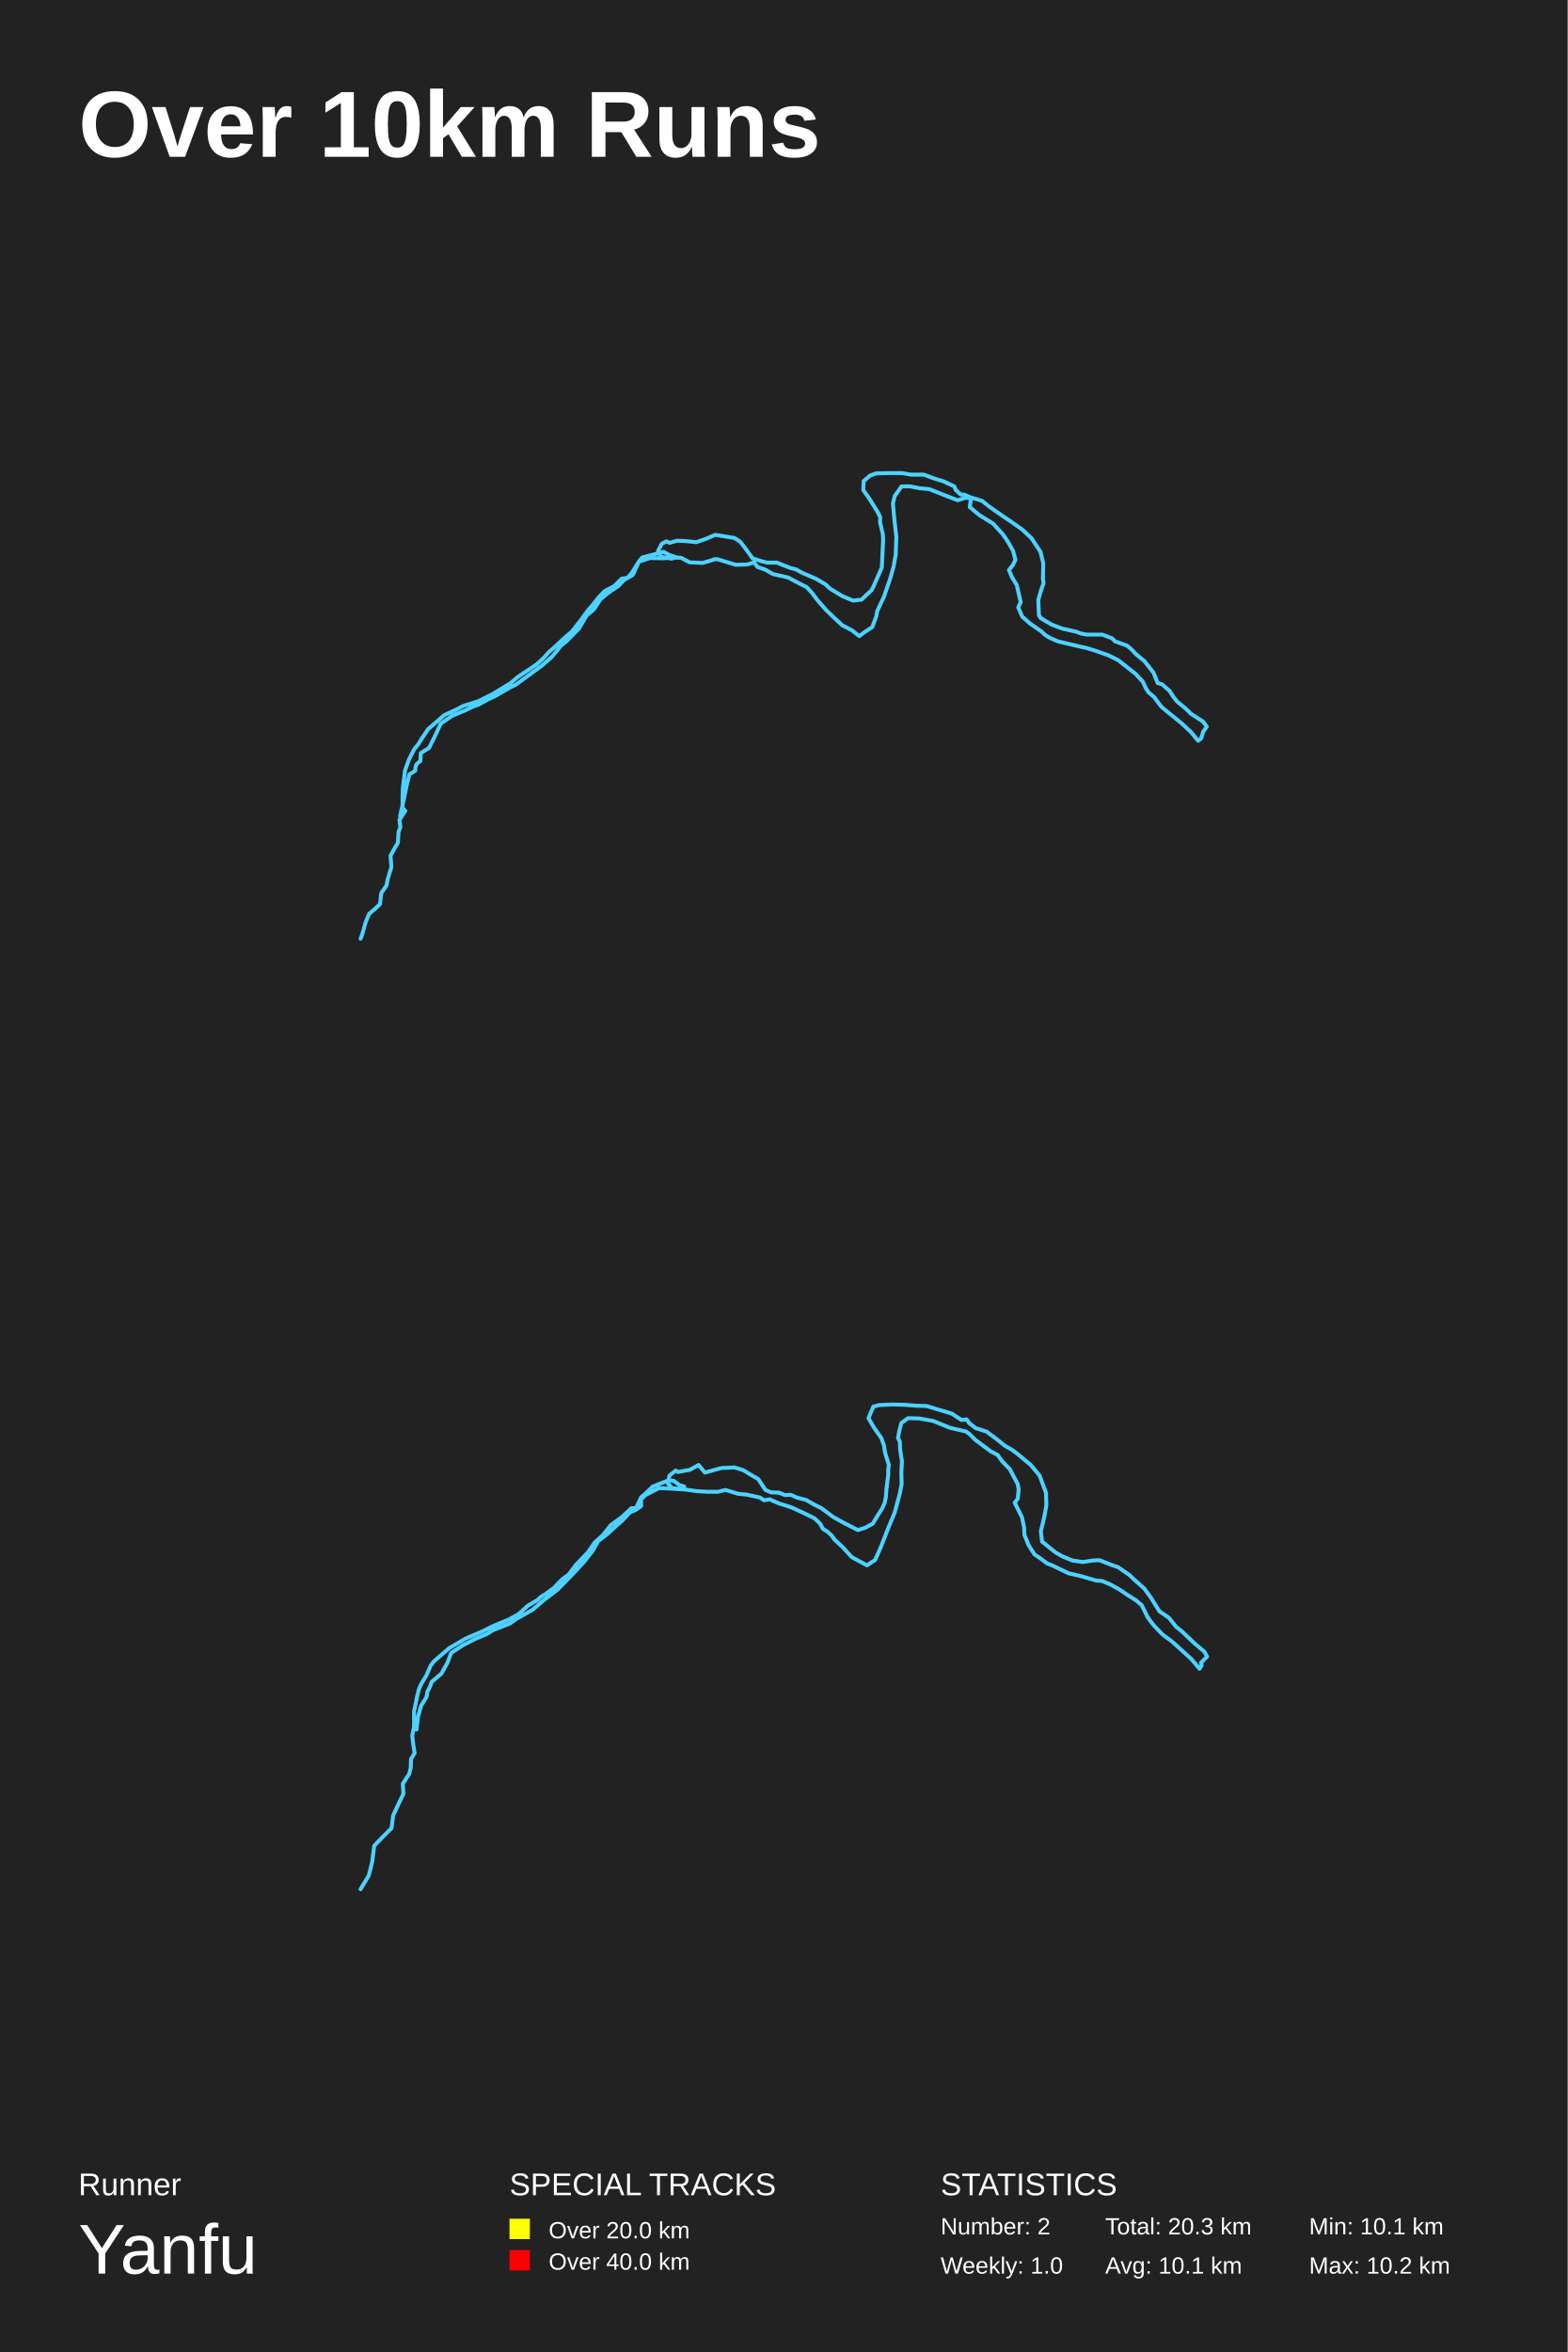
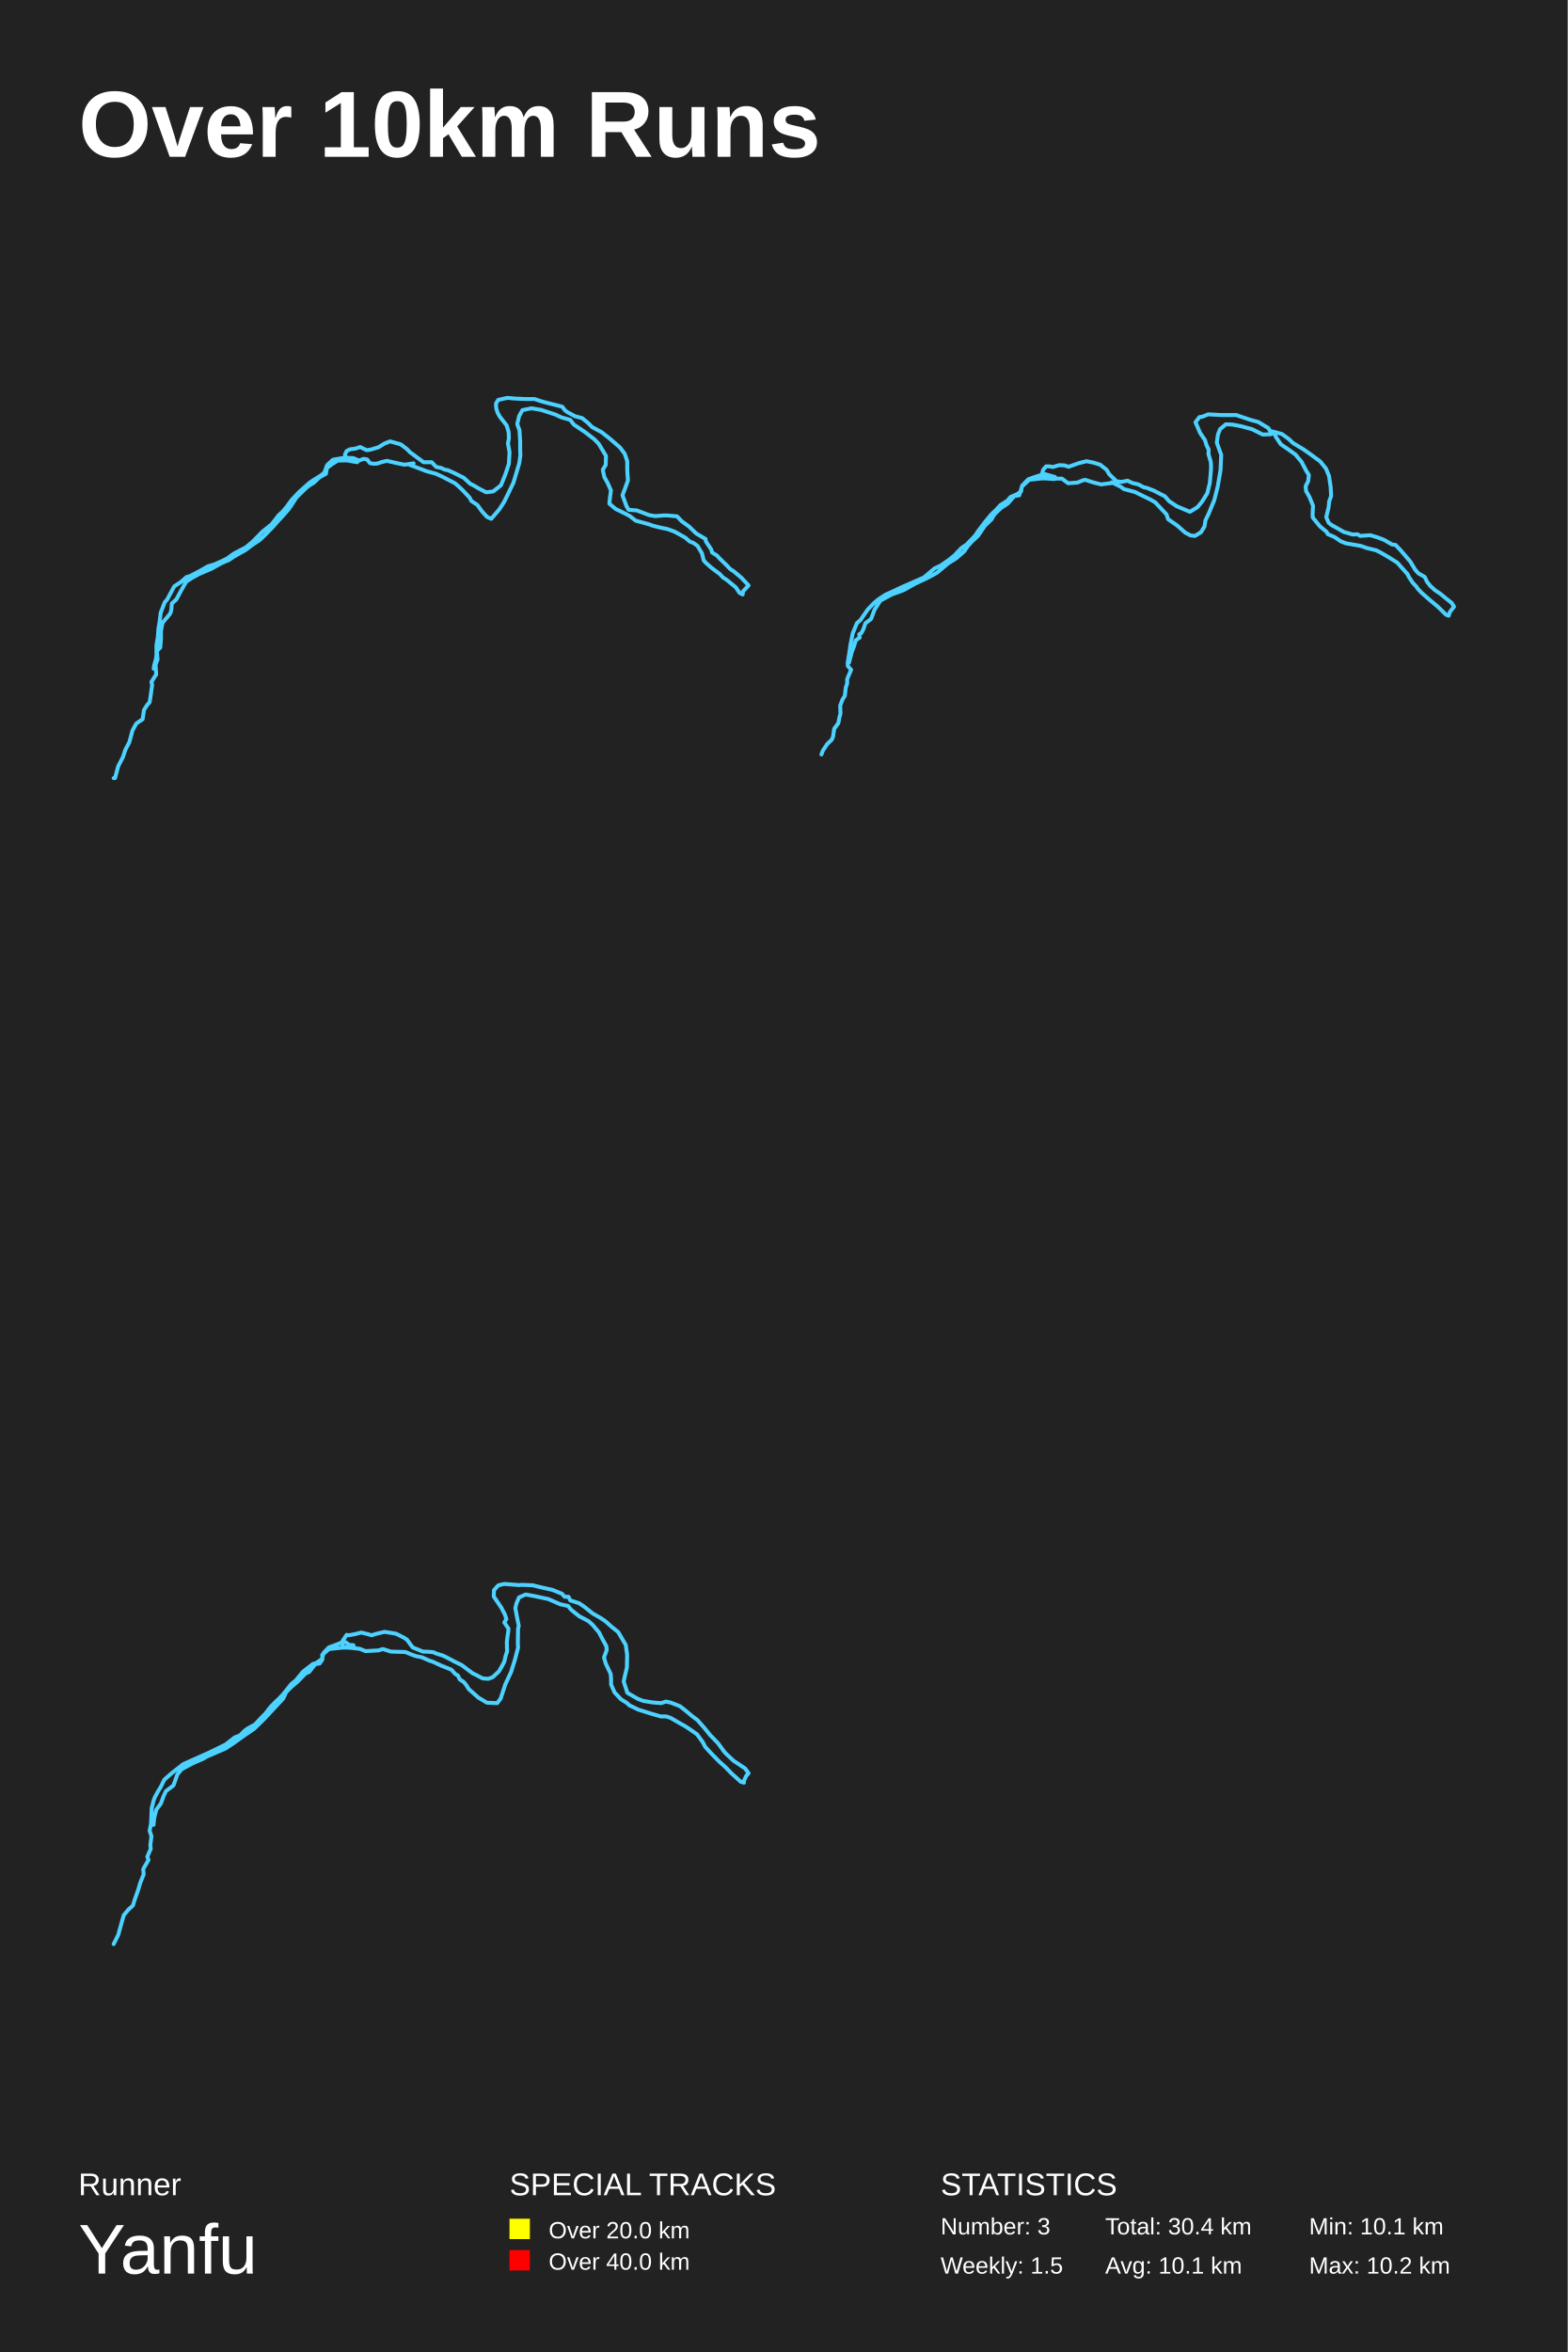
<svg xmlns="http://www.w3.org/2000/svg" baseProfile="full" height="300mm" version="1.1" viewBox="0,0,200,300" width="200mm">
  <defs />
  <rect fill="#222222" height="300" width="200" x="0" y="0" />
  <text fill="#FFFFFF" style="font-size:12px; font-family:Arial; font-weight:bold;" x="10" y="20">Over 10km Runs</text>
  <text fill="#FFFFFF" style="font-size:4px; font-family:Arial" x="10" y="280">Runner</text>
  <text fill="#FFFFFF" style="font-size:9px; font-family:Arial" x="10" y="290">Yanfu</text>
  <text fill="#FFFFFF" style="font-size:4px; font-family:Arial" x="65" y="280">SPECIAL TRACKS</text>
  <rect fill="yellow" height="2.6" width="2.6" x="65" y="283" />
  <text fill="#FFFFFF" style="font-size:3px; font-family:Arial" x="70" y="285.5">Over 20.0 km</text>
  <rect fill="red" height="2.6" width="2.6" x="65" y="287" />
  <text fill="#FFFFFF" style="font-size:3px; font-family:Arial" x="70" y="289.5">Over 40.0 km</text>
  <text fill="#FFFFFF" style="font-size:4px; font-family:Arial" x="120" y="280">STATISTICS</text>
-   <text fill="#FFFFFF" style="font-size:3px; font-family:Arial" x="120" y="285">Number: 2</text>
-   <text fill="#FFFFFF" style="font-size:3px; font-family:Arial" x="120" y="290">Weekly: 1.0</text>
-   <text fill="#FFFFFF" style="font-size:3px; font-family:Arial" x="141" y="285">Total: 20.3 km</text>
+   <text fill="#FFFFFF" style="font-size:3px; font-family:Arial" x="120" y="285">Number: 3</text>
+   <text fill="#FFFFFF" style="font-size:3px; font-family:Arial" x="120" y="290">Weekly: 1.5</text>
+   <text fill="#FFFFFF" style="font-size:3px; font-family:Arial" x="141" y="285">Total: 30.4 km</text>
  <text fill="#FFFFFF" style="font-size:3px; font-family:Arial" x="141" y="290">Avg: 10.1 km</text>
  <text fill="#FFFFFF" style="font-size:3px; font-family:Arial" x="167" y="285">Min: 10.1 km</text>
  <text fill="#FFFFFF" style="font-size:3px; font-family:Arial" x="167" y="290">Max: 10.2 km</text>
-   <polyline fill="none" opacity="1" points="51.04,104.1 51.552,101.815 51.906,100.083 52.221,98.783 52.969,98.31 53.008,97.838 53.127,97.483 53.638,97.05 53.678,96.065 54.741,95.396 55.45,93.978 56.237,92.284 57.694,91.3 59.308,90.63 60.371,90.118 61.04,89.882 62.34,89.173 63.048,88.858 65.096,87.676 65.765,87.361 67.222,86.298 69.112,84.919 70.411,83.777 71.238,82.793 71.514,82.399 72.301,81.769 73.876,80.154 74.821,78.539 75.608,77.87 75.884,77.554 76.593,76.452 77.538,75.664 78.916,74.719 79.624,73.97 80.727,73.34 81.514,71.647 82.932,71.174 84.546,71.213 85.767,71.135 86.869,71.135 87.972,71.725 89.625,71.804 90.728,71.489 91.121,71.332 91.555,71.332 93.838,72.041 95.334,72.001 96.201,71.725 96.634,72.316 97.657,72.671 98.602,73.222 100.532,73.655 101.791,74.325 102.894,74.876 103.563,75.585 104.272,76.53 105.414,77.83 106.477,78.854 107.461,79.76 108.682,80.39 109.627,81.138 110.296,80.626 111.28,79.996 111.792,78.618 111.91,77.948 112.777,76.097 113.603,73.695 113.997,72.277 114.273,70.741 114.351,68.457 114.076,66.015 113.918,64.203 114.155,63.258 115.021,62.037 116.123,62.037 117.304,62.273 118.564,62.391 120.848,63.297 122.187,63.809 123.132,63.494 123.88,63.533 123.722,64.676 124.943,65.7 126.715,66.802 127.384,67.551 127.896,68.102 128.486,68.929 129.234,70.229 129.549,71.41 129.234,72.041 128.723,72.71 129.116,73.655 129.707,74.601 130.219,76.806 129.904,77.476 130.416,78.657 131.4,79.524 132.817,80.508 133.329,80.981 133.959,81.375 134.983,81.808 136.952,82.281 138.684,82.674 139.826,83.029 141.401,83.58 142.661,84.21 143.96,85.234 144.865,85.943 145.81,86.967 146.165,87.755 146.519,88.307 147.267,88.937 147.779,89.646 148.212,90.197 149.275,91.063 150.771,92.284 151.953,93.387 152.858,94.49 153.252,94.175 153.488,93.348 153.961,92.678 153.488,92.048 151.913,91.024 151.283,90.394 150.22,89.527 149.787,89.015 149.197,88.11 148.252,87.282 147.7,87.125 147.149,85.786 146.007,84.329 144.944,83.462 144.354,82.832 143.802,82.359 142.267,81.808 141.873,81.414 140.613,80.942 138.605,80.942 137.818,80.784 137.345,80.587 135.573,80.193 134.195,79.681 132.778,78.854 132.542,78.46 132.463,76.53 132.817,75.27 133.132,74.404 133.054,73.813 133.093,71.844 132.739,70.386 131.597,68.653 130.416,67.551 128.919,66.487 127.856,65.778 126.124,64.557 125.297,63.888 123.762,63.415 123.013,63.1 122.541,63.061 121.911,62.47 121.754,62.037 120.297,61.367 119.234,61.052 117.856,60.54 116.202,60.54 115.1,60.343 113.367,60.343 111.753,60.383 111.005,60.658 110.178,61.367 110.139,62.509 110.965,63.691 111.989,65.345 112.304,66.015 112.265,66.566 112.619,68.102 112.658,68.575 112.658,69.087 112.58,70.662 112.501,72.395 111.438,74.798 111.202,75.27 109.902,76.491 108.839,76.609 107.422,76.018 105.886,75.073 105.296,74.522 104.154,73.852 103.445,73.537 102.264,73.025 101.555,72.631 100.807,72.434 99.902,72.08 99.114,71.765 97.854,71.765 97.106,71.568 96.004,71.213 95.098,69.953 94.429,69.087 93.681,68.614 92.46,68.417 91.24,68.22 90.058,68.732 88.798,69.165 88.208,69.087 87.342,69.008 86.357,68.969 85.412,69.244 85.019,69.047 84.428,69.362 83.956,70.268 84.31,71.017 85.649,71.253 86.318,71.095 85.373,70.78 84.664,70.386 83.05,70.82 81.948,71.095 81.514,71.607 80.609,73.065 80.058,73.695 79.31,73.813 78.365,74.758 77.144,75.388 76.357,76.215 75.648,77.121 75.057,77.791 73.955,79.287 72.931,80.587 72.498,80.942 71.711,81.65 70.569,82.714 70.096,83.108 69.348,83.935 68.482,84.722 67.734,85.234 66.08,86.337 65.096,87.164 62.891,88.503 61.001,89.449 59.111,90.039 58.284,90.473 56.67,91.221 55.725,92.048 54.623,92.993 53.678,94.411 53.402,94.884 52.851,95.553 52.182,96.853 51.67,98.271 51.394,100.516 51.355,101.697 51.355,103.036 51.709,103.43 50.961,104.572 51.079,105.478 50.843,106.148 50.764,107.487 50.213,108.432 49.819,109.141 49.937,110.598 49.701,111.347 49.465,112.134 49.307,112.961 48.638,113.907 48.48,115.324 47.811,115.955 47.102,116.545 46.669,117.569 46.197,119.224 46.0,119.736" stroke="#4DD2FF" stroke-dasharray="none" stroke-linecap="round" stroke-linejoin="round" stroke-width="0.5" />
-   <polyline fill="none" opacity="1" points="53.135,220.609 53.329,218.98 53.717,217.584 54.415,216.459 54.531,215.76 54.842,215.179 55.074,214.519 56.315,213.472 57.091,212.075 57.556,210.834 59.03,209.864 60.62,209.05 62.093,208.429 62.908,207.925 65.079,207.071 65.816,206.528 67.949,205.326 69.345,204.123 71.129,202.766 72.796,201.059 74.464,199.274 75.589,197.839 76.325,196.559 77.489,195.667 78.536,194.697 79.389,193.96 80.358,192.913 81.095,192.602 81.793,192.098 81.793,191.245 82.336,190.702 84.081,189.809 85.865,189.887 87.494,190.003 88.89,190.197 90.208,190.275 91.604,190.275 92.535,190.042 94.203,190.546 95.172,190.624 96.956,191.012 97.46,191.361 98.197,191.245 99.438,191.788 100.33,192.059 101.028,192.292 102.54,192.99 103.897,193.65 104.634,194.348 104.983,195.007 105.604,195.395 106.108,195.861 106.457,196.365 107.543,197.374 108.667,198.615 110.606,199.662 111.653,198.964 112.39,197.296 113.282,195.007 114.135,192.951 114.794,190.508 115.027,189.305 114.988,187.792 115.066,186.396 114.833,184.883 114.794,183.874 114.562,183.409 114.717,182.556 114.988,181.508 115.841,180.887 117.276,180.926 119.021,181.237 121.232,182.129 123.248,182.594 123.675,182.905 124.411,183.642 126.389,185.116 127.281,185.581 127.824,186.357 128.832,187.404 129.841,189.305 129.957,190.003 129.841,191.167 129.453,191.671 130.383,193.533 130.655,194.852 130.694,195.783 131.237,197.102 131.973,198.266 132.671,198.731 133.602,199.43 134.223,199.662 136.317,200.671 137.984,201.059 139.846,201.602 140.544,201.641 141.591,202.067 142.793,202.727 143.762,203.386 144.926,204.123 145.662,204.744 146.399,206.257 146.787,206.8 147.252,207.382 148.338,208.507 149.502,209.36 150.704,210.446 151.983,211.61 153.031,212.851 153.302,212.424 153.224,212.075 154.0,211.3 153.651,210.679 152.41,209.632 150.781,208.08 150.045,207.498 149.114,206.334 147.912,205.52 146.826,203.774 145.973,202.61 144.615,201.408 144.15,200.942 142.638,199.895 141.94,199.662 140.272,199.003 139.458,199.042 138.139,199.236 136.821,199.042 135.58,198.537 134.688,198.033 132.943,196.637 132.788,195.318 133.214,193.533 133.486,192.059 133.447,190.43 132.633,188.219 131.508,186.861 130.112,185.698 129.724,185.387 129.104,184.922 128.212,184.417 127.048,183.486 125.846,182.594 124.489,182.168 123.636,181.508 123.326,181.043 122.666,181.12 121.425,180.306 119.603,179.763 118.207,179.336 116.811,179.297 115.376,179.181 113.864,179.142 112.157,179.219 111.42,179.413 110.8,180.887 111.498,182.09 112.429,183.409 112.778,184.379 112.894,185.232 113.243,186.357 113.398,186.861 113.321,187.366 113.321,188.103 113.088,189.926 113.01,190.973 112.855,191.71 112.545,192.408 111.925,193.378 111.343,194.348 110.412,194.852 109.443,195.163 108.163,194.503 107.698,194.27 106.302,193.495 104.789,192.37 103.781,191.865 102.85,191.322 101.648,191.012 100.873,190.663 100.136,190.702 99.399,190.391 98.352,190.352 97.654,190.042 96.723,188.646 95.909,188.18 94.823,187.521 93.698,187.172 92.031,187.249 90.48,187.676 89.937,187.831 89.122,186.861 87.998,187.482 86.485,187.753 86.214,187.56 85.4,188.219 85.206,189.228 85.749,189.809 87.028,189.926 87.3,189.615 86.679,189.422 85.943,188.878 85.322,188.801 83.267,189.615 82.297,190.546 81.793,190.973 81.134,192.37 80.552,192.37 79.389,193.456 77.915,194.542 76.907,195.822 75.86,196.753 75.046,197.955 74.309,198.731 73.456,199.624 72.525,200.865 71.749,201.408 70.664,202.533 69.617,203.309 69.035,203.658 68.569,204.084 67.329,204.821 66.126,205.908 64.924,206.567 62.946,207.382 61.55,208.08 59.456,208.972 57.324,210.213 55.385,211.881 54.958,212.424 54.376,213.743 53.717,214.83 53.446,215.45 53.213,216.381 53.019,217.351 52.825,218.282 52.825,220.26 52.592,221.385 52.748,222.704 52.903,223.596 52.437,224.372 52.399,225.497 52.205,226.273 51.39,227.514 51.468,228.794 50.925,229.919 50.149,231.587 49.955,233.178 49.49,233.643 48.831,234.302 47.745,235.427 47.474,237.522 47.047,239.229 46.0,240.974" stroke="#4DD2FF" stroke-dasharray="none" stroke-linecap="round" stroke-linejoin="round" stroke-width="0.5" />
+   <polyline fill="none" opacity="1" points="14.5,99.25 14.673,99.25 15.078,97.747 15.684,96.563 16.002,95.61 16.493,94.686 16.81,93.53 16.897,93.184 17.388,92.288 18.196,91.739 18.37,90.555 18.774,89.919 19.091,89.573 19.207,88.822 19.409,87.378 19.322,86.973 19.929,86.02 19.842,84.778 20.102,84.113 20.016,83.045 20.449,82.583 20.535,81.456 20.535,80.474 20.737,79.434 21.661,78.336 21.777,78.105 21.864,77.73 21.921,76.979 22.499,76.459 23.105,75.332 23.741,74.206 24.491,73.715 25.444,73.195 26.946,72.559 28.303,71.808 29.198,71.433 29.834,70.999 31.364,70.133 32.202,69.497 33.155,68.862 33.876,68.169 34.858,67.158 35.436,66.493 35.927,65.973 36.793,64.991 37.082,64.587 37.833,63.431 39.045,62.247 39.45,61.929 40.056,61.554 40.749,60.889 41.587,60.427 41.702,59.705 42.337,59.214 43.088,58.752 44.128,58.723 44.503,58.752 45.774,58.752 46.409,58.521 46.842,58.607 47.189,59.07 47.651,59.156 48.142,59.127 48.633,58.954 49.355,58.781 50.741,59.098 51.607,59.272 52.762,59.098 52.3,59.301 54.437,60.109 55.621,60.427 56.487,60.832 58.047,61.64 58.48,62.016 58.999,62.507 59.606,63.142 59.924,63.489 60.126,63.893 60.905,64.413 61.512,65.251 62.147,65.944 62.667,66.175 63.706,64.962 64.284,64.067 64.804,63.027 65.497,61.583 65.872,60.341 66.248,59.07 66.392,58.03 66.363,57.51 66.363,56.383 66.276,54.881 65.988,54.101 66.219,53.09 66.652,52.31 67.807,52.079 69.02,52.281 70.81,52.859 71.619,53.235 72.745,53.552 73.207,54.159 74.593,55.083 75.864,56.065 76.383,56.614 77.307,58.145 77.279,59.301 76.903,59.907 76.961,60.225 77.105,60.86 77.539,61.64 77.943,62.565 77.827,63.374 77.741,64.24 78.52,64.904 79.82,65.54 80.311,65.8 81.09,66.407 82.765,66.869 83.343,67.071 84.267,67.302 85.133,67.475 86.086,67.822 87.414,68.573 87.992,69.064 88.483,69.266 88.974,69.613 89.551,70.566 89.782,71.49 90.071,71.808 90.793,72.444 91.833,73.224 92.237,73.657 92.728,73.975 93.883,74.928 94.345,75.621 94.749,75.823 94.778,75.448 95.5,74.668 94.576,73.686 93.652,72.906 93.132,72.559 92.757,72.155 91.775,71.202 91.457,70.855 90.851,70.479 90.735,70.075 90.042,69.035 90.013,68.746 88.829,68.053 87.905,67.158 86.981,66.493 86.375,65.858 85.133,65.742 84.7,65.742 83.603,65.829 82.852,65.713 81.235,65.107 80.195,65.02 79.935,64.587 79.416,63.171 79.675,62.478 80.109,61.294 80.022,59.994 80.022,58.838 79.704,57.885 79.098,57.076 77.798,55.95 76.73,55.112 75.546,54.477 74.997,53.928 74.247,53.321 73.351,53.09 72.341,52.541 72.052,52.31 71.734,51.877 70.724,51.617 69.799,51.386 69.049,51.184 68.182,50.895 66.998,50.895 65.699,50.837 64.746,50.75 64.197,50.866 63.562,51.01 63.273,51.473 63.302,52.05 63.475,52.628 63.764,53.148 64.284,53.812 64.63,54.246 64.89,55.112 64.919,55.921 64.804,56.557 65.006,57.683 64.919,59.156 64.486,60.485 63.909,61.9 62.927,62.68 62.032,62.796 61.079,62.305 60.386,61.9 59.981,61.698 59.173,60.947 58.537,60.629 57.902,60.312 57.122,59.965 56.747,59.907 56.256,59.676 55.65,59.561 55.072,58.954 54.35,58.954 54.033,58.954 52.271,57.654 51.953,57.308 51.116,56.672 49.759,56.297 49.037,56.585 48.286,57.048 47.333,57.336 46.784,57.423 45.947,57.019 45.341,57.221 44.648,57.308 44.214,57.539 44.012,57.972 44.128,58.521 44.417,58.752 45.572,58.954 45.745,58.723 45.081,58.434 43.983,58.376 42.482,58.636 41.731,59.33 41.384,60.283 40.922,60.658 39.941,61.265 39.479,61.583 38.15,62.767 37.197,63.778 36.62,64.587 36.013,65.309 35.58,65.684 35.089,66.32 34.656,66.869 33.472,67.822 32.259,69.064 31.364,69.815 29.863,70.595 28.939,71.259 28.274,71.577 27.379,71.981 26.513,72.241 25.56,72.79 24.232,73.484 23.798,73.599 23.048,74.263 22.239,74.783 21.921,75.361 21.315,76.488 21.026,76.805 20.506,78.134 20.333,79.492 20.218,80.156 20.131,81.312 19.958,82.294 19.958,83.651 19.871,84.142 19.669,84.864 19.611,85.298" stroke="#4DD2FF" stroke-dasharray="none" stroke-linecap="round" stroke-linejoin="round" stroke-width="0.5" />
+   <polyline fill="none" opacity="1" points="108.316,84.514 108.671,83.153 108.967,82.383 109.174,81.673 109.677,81.318 109.618,80.904 109.884,80.756 110.121,80.312 110.417,79.483 111.127,78.951 111.57,77.767 112.31,76.613 113.789,75.814 115.032,75.37 115.328,75.252 115.949,74.896 116.748,74.453 118.02,73.861 119.055,73.328 119.558,73.032 120.978,71.848 122.014,71.197 122.99,70.339 123.463,69.659 123.966,69.096 124.765,68.357 125.652,67.054 126.51,66.226 126.658,65.93 126.895,65.575 127.694,64.805 128.551,64.243 129.409,63.267 130.031,63.178 130.386,62.053 131.303,61.195 132.959,61.018 134.054,61.047 134.912,61.047 135.474,61.047 136.273,61.639 137.456,61.55 138.107,61.284 138.432,61.195 139.438,61.521 140.474,61.787 141.835,61.609 141.835,61.521 142.929,62.053 143.373,62.379 144.822,62.764 145.592,63.148 146.745,63.71 147.367,64.066 147.87,64.598 148.816,65.604 149.023,66.226 150.177,67.025 151.213,67.942 151.893,68.297 152.455,68.357 153.224,67.883 153.668,67.143 153.786,66.374 154.201,65.516 154.911,63.799 155.354,62.053 155.413,61.698 155.709,59.982 155.798,58.029 155.236,56.46 155.384,55.425 155.65,54.744 156.39,54.122 157.218,54.152 158.313,54.359 159.733,54.744 161.093,55.425 162.099,55.395 162.543,55.188 162.75,55.691 163.401,56.667 164.436,57.378 165.294,57.999 165.649,58.443 166.034,58.887 166.655,60.071 166.981,60.574 166.892,61.373 166.566,62.024 166.626,62.645 167.04,63.355 167.513,64.509 167.454,65.604 167.484,66.019 168.401,67.143 169.259,67.853 169.377,68.12 170.264,68.504 171.034,69.037 171.714,69.303 173.607,69.629 174.347,69.895 175.56,70.191 176.152,70.487 177.217,71.109 178.252,71.76 178.725,72.292 179.554,73.21 179.761,73.624 180.234,74.334 180.678,74.808 180.885,75.104 181.358,75.607 182.364,76.494 183.4,77.353 184.494,78.418 184.82,78.536 184.967,78.063 185.5,77.382 185.204,76.909 184.317,76.199 183.784,75.755 183.074,75.281 182.482,74.748 182.039,74.186 181.772,73.594 180.944,73.121 180.53,72.647 179.909,71.612 178.844,70.369 178.607,70.102 178.045,69.511 177.601,69.451 176.566,68.86 175.797,68.564 174.82,68.268 173.519,68.357 173.193,68.149 172.572,68.179 171.448,67.853 169.821,66.936 169.495,66.67 169.199,65.96 169.495,64.717 169.584,63.918 169.821,63.267 169.762,62.142 169.554,60.722 169.17,59.775 168.43,58.857 167.099,57.881 166.3,57.318 164.969,56.519 164.407,55.987 163.549,55.365 162.602,55.099 162.04,54.981 161.804,54.596 161.36,54.33 160.531,53.827 159.555,53.56 158.49,53.205 157.721,52.939 156.686,52.939 155.857,52.939 154.141,52.85 153.402,53.146 153.017,53.205 152.514,53.856 153.106,55.217 153.727,56.135 153.934,56.815 154.201,57.348 154.171,57.91 154.467,58.916 154.496,59.301 154.496,59.863 154.348,61.58 154.023,62.911 153.402,63.918 152.78,64.687 151.804,65.279 150.887,64.894 150.118,64.569 149.142,63.918 148.609,63.296 147.899,62.941 147.219,62.586 146.302,62.231 145.888,62.142 145.237,61.787 144.467,61.609 143.846,61.313 143.077,61.461 142.456,61.402 141.509,60.485 141.184,59.923 140.355,59.272 139.497,59.005 138.61,58.828 137.663,59.064 136.657,59.42 136.332,59.538 135.799,59.36 135.119,59.331 134.32,59.568 133.847,59.479 133.462,59.479 133.078,59.923 132.9,60.603 133.285,61.018 134.527,61.106 134.587,60.84 133.758,60.603 133.226,60.455 131.924,60.87 131.184,61.136 130.386,61.965 130.267,62.675 129.764,63.03 128.936,63.385 128.492,63.888 127.634,64.421 127.072,65.042 126.451,65.634 125.623,66.64 124.794,67.735 124.439,68.268 124.173,68.564 123.315,69.451 122.664,69.895 122.043,70.546 121.806,70.813 121.067,71.405 120.002,72.144 119.233,72.499 117.872,73.654 116.393,74.305 114.973,74.926 113.789,75.488 112.991,75.843 112.044,76.465 111.511,76.909 110.713,77.737 110.032,78.714 109.795,79.069 109.322,79.483 108.79,80.785 108.494,82.265 108.346,83.301 108.139,84.603 108.168,84.958 108.583,85.431 108.08,86.615 108.08,87.177 107.902,87.68 107.784,88.746 107.488,89.219 107.192,89.989 107.222,91.054 107.103,91.439 106.955,92.238 106.423,92.948 106.275,93.984 106.098,94.368 105.535,94.901 104.973,95.759 104.796,96.233" stroke="#4DD2FF" stroke-dasharray="none" stroke-linecap="round" stroke-linejoin="round" stroke-width="0.5" />
+   <polyline fill="none" opacity="1" points="19.586,232.763 19.674,231.886 19.937,230.833 20.522,230.044 20.726,229.488 20.843,229.167 21.165,228.465 22.129,227.734 22.626,226.33 23.182,225.658 24.614,224.898 25.9,224.342 26.339,224.079 27.683,223.494 28.765,223.026 29.788,222.354 31.133,221.389 32.419,220.512 33.676,219.284 34.903,217.968 36.131,216.652 36.511,215.833 37.271,215.073 37.973,214.488 38.967,213.465 39.434,213.26 40.224,212.266 40.779,212.178 41.13,211.681 41.101,211.096 41.977,210.336 43.644,210.161 44.521,210.161 45.894,210.307 46.625,210.599 48.291,210.512 48.847,210.336 49.841,210.658 50.63,210.687 51.711,210.716 52.647,211.096 53.085,211.243 53.816,211.389 54.81,211.827 55.19,211.944 56.33,212.471 57.587,212.968 58.084,213.523 58.405,213.699 58.669,214.225 59.136,214.517 59.458,214.898 59.809,215.453 61.036,216.535 62.118,217.178 63.433,217.237 63.872,216.652 64.456,214.868 65.216,213.231 65.713,211.623 66.093,210.161 66.064,209.576 66.093,207.734 66.181,207.383 65.918,206.067 65.83,205.541 65.743,205.131 65.889,204.517 66.21,203.757 67.058,203.377 68.315,203.611 69.952,203.962 71.501,204.634 72.466,204.839 72.875,205.336 73.898,206.155 75.067,206.769 75.593,207.237 76.412,208.202 76.88,209.108 77.347,209.956 77.406,210.453 77.055,211.418 77.289,212.207 77.903,213.494 77.961,214.137 77.961,214.868 78.4,215.863 79.218,216.74 80.007,217.237 80.27,217.5 81.411,218.056 83.077,218.582 84.304,218.933 85.006,218.933 85.532,219.108 86.643,219.751 87.432,220.19 88.046,220.599 88.923,221.213 89.654,222.208 89.975,222.822 90.355,223.231 90.618,223.523 91.758,224.693 92.577,225.424 93.337,226.214 94.506,227.266 94.915,227.383 94.828,227.325 95.208,226.506 95.5,226.184 95.062,225.57 93.571,224.576 92.577,223.64 92.372,223.406 91.583,222.325 90.589,221.301 89.858,220.395 88.981,219.401 88.28,218.874 87.549,218.26 86.731,217.617 85.591,217.178 84.977,217.032 84.334,217.237 83.281,217.149 82.024,216.944 81.352,216.681 80.037,215.921 79.569,214.488 79.744,213.669 79.978,212.675 80.007,211.067 79.832,209.81 78.867,208.172 77.961,207.441 77.377,206.915 77.084,206.681 76.587,206.359 75.623,205.804 74.483,204.897 73.869,204.488 72.758,204.137 72.524,203.669 72.027,203.669 71.706,203.289 70.478,202.792 69.046,202.471 67.964,202.207 66.561,202.149 66.21,202.178 64.339,202.032 63.579,202.207 63.024,202.821 62.995,203.64 63.93,205.014 64.398,205.892 64.602,206.506 64.339,206.944 64.866,207.734 64.836,208.114 64.778,208.494 64.661,209.43 64.69,210.658 64.515,211.184 64.339,211.944 64.018,212.558 63.638,213.202 62.849,213.933 62.293,214.137 61.562,214.079 60.744,213.64 60.305,213.436 58.902,212.383 57.996,211.944 57.295,211.564 56.535,211.184 55.599,210.892 55.307,210.745 54.722,210.687 53.933,210.658 53.378,210.424 52.647,210.131 51.916,209.137 51.507,208.874 50.513,208.377 49.051,208.143 47.853,208.436 47.414,208.582 46.918,208.436 46.099,208.231 45.281,208.436 44.491,208.582 44.228,208.523 43.585,209.488 43.819,210.073 44.433,210.161 45.193,210.19 45.076,209.839 44.579,209.81 43.936,209.371 42.971,209.751 41.948,210.131 41.247,210.862 41.101,211.593 40.34,212.12 39.931,212.237 38.645,213.231 37.739,214.342 37.154,214.81 36.131,216.096 35.576,216.681 35.225,217.003 34.553,217.675 33.851,218.582 33.354,219.079 32.536,219.956 31.63,220.453 31.25,220.716 30.606,221.36 29.963,221.594 28.765,222.529 27.508,223.143 26.66,223.553 25.023,224.284 23.386,225.015 21.925,226.155 20.96,227.003 20.492,227.968 20.229,228.377 19.762,229.225 19.586,229.693 19.352,230.658 19.323,231.418 19.265,232.646 19.089,233.494 19.323,234.225 19.177,235.336 19.235,235.804 18.797,236.828 18.943,237.237 18.271,238.407 18.329,239.079 17.891,240.161 17.628,241.067 17.16,242.383 16.955,243.056 16.4,243.553 15.786,244.284 15.465,245.424 15.085,246.798 14.5,247.968" stroke="#4DD2FF" stroke-dasharray="none" stroke-linecap="round" stroke-linejoin="round" stroke-width="0.5" />
</svg>
